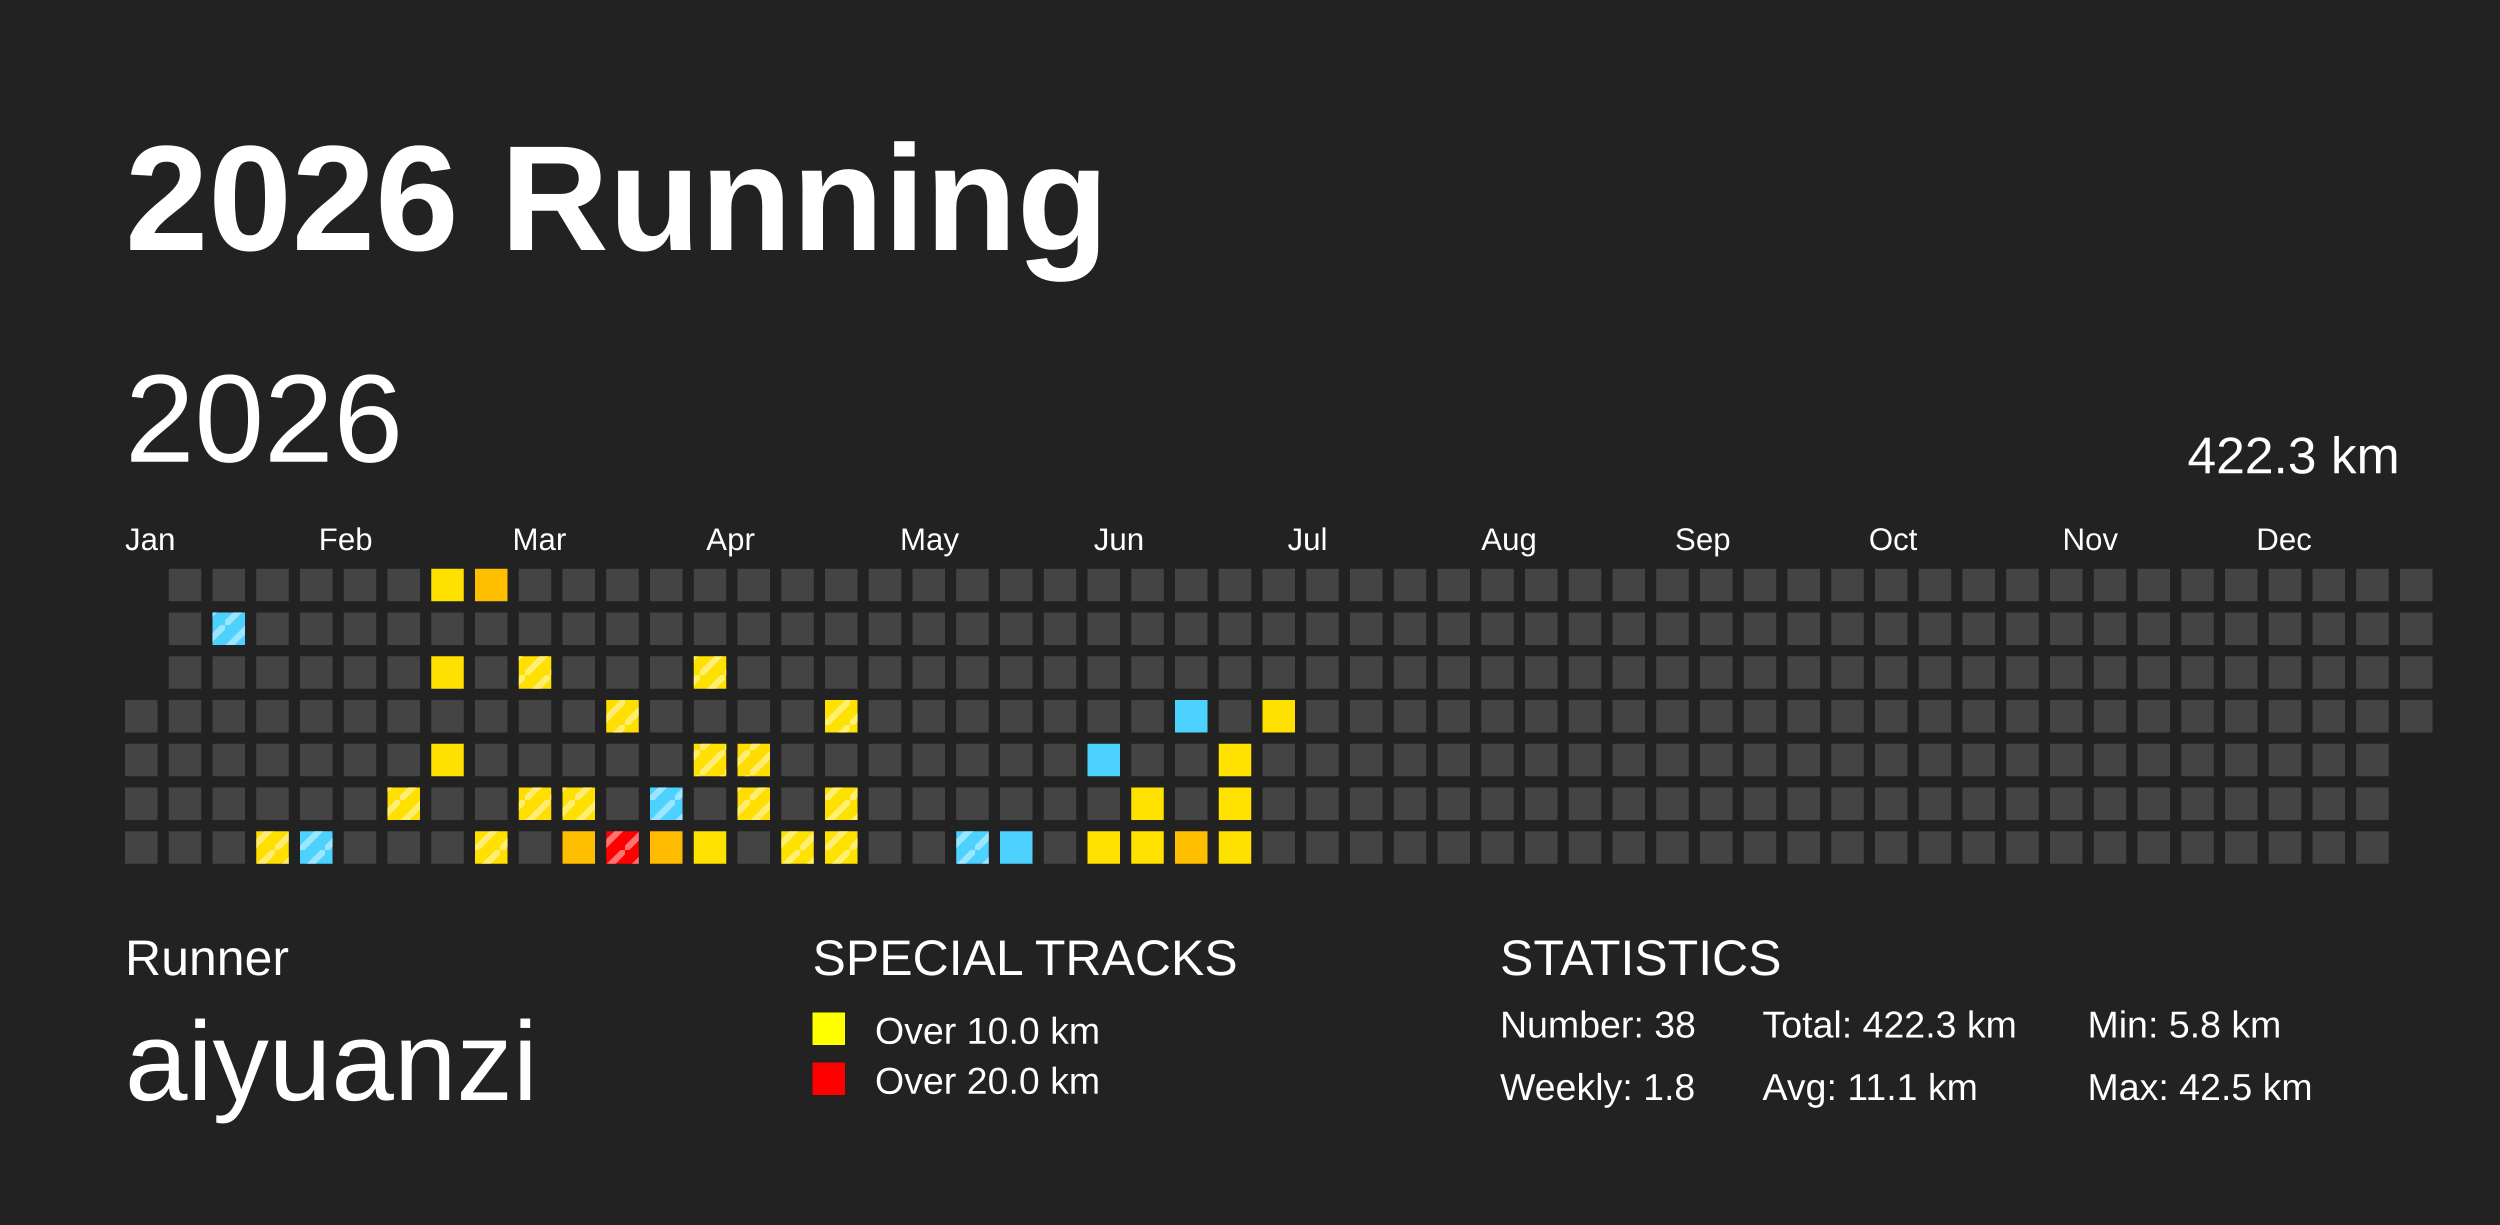
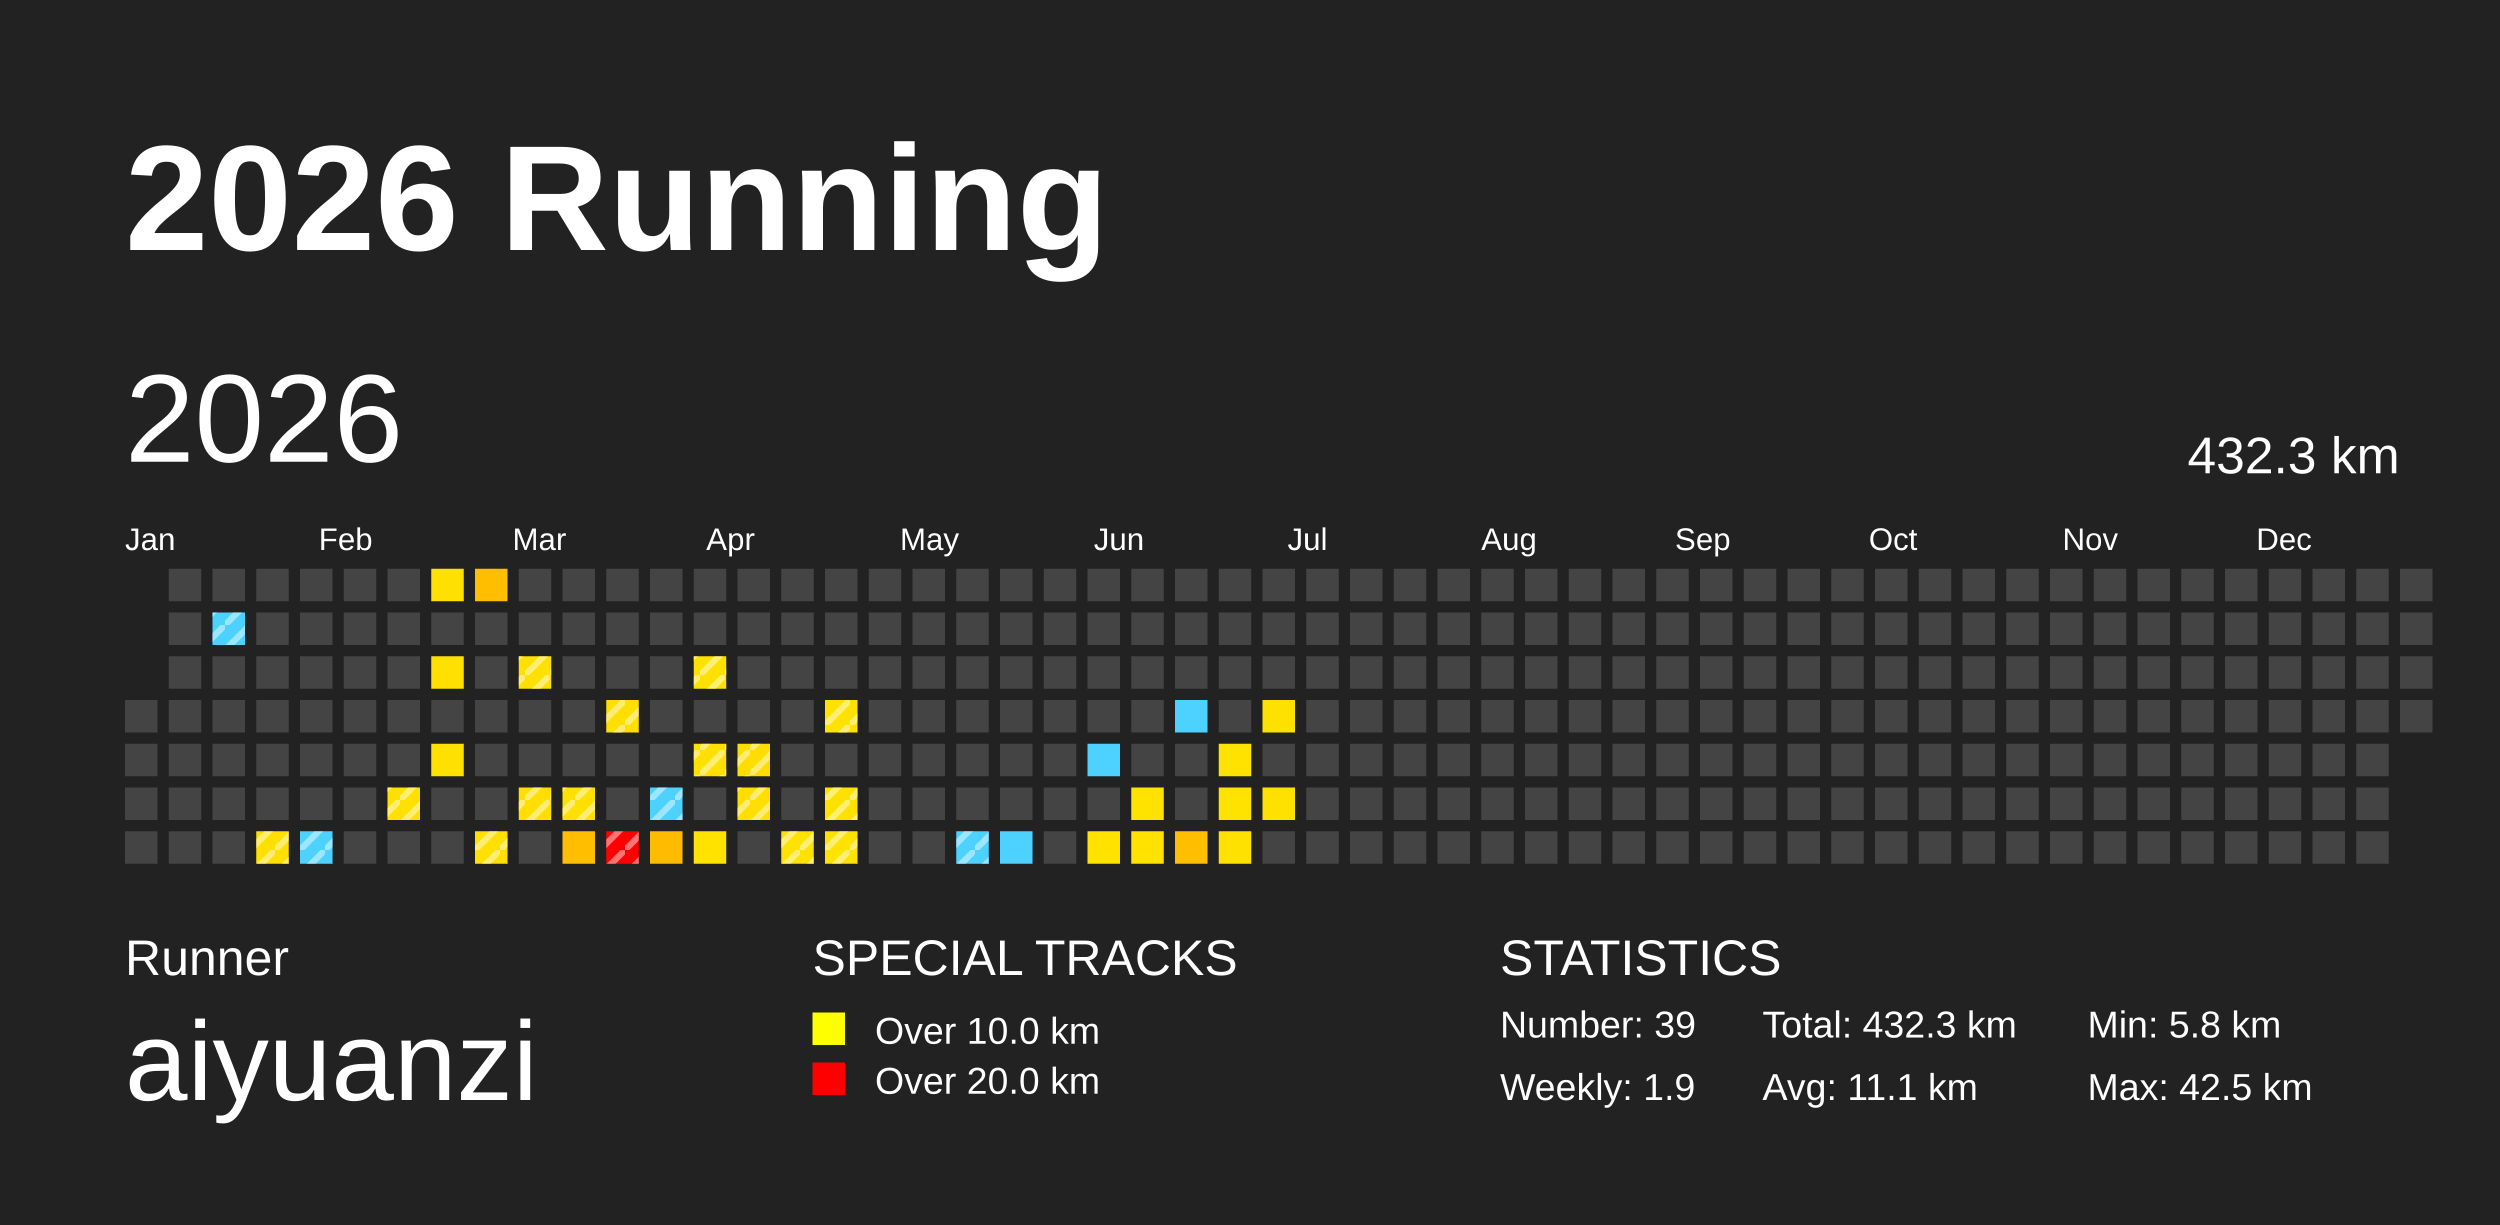
<svg xmlns="http://www.w3.org/2000/svg" baseProfile="full" height="98mm" version="1.1" viewBox="0,0,200,98" width="200mm">
  <defs>
    <pattern height="2" id="indoor-stripe" patternUnits="userSpaceOnUse" width="2">
      <line stroke="white" stroke-opacity="0.45" stroke-width="0.5" x1="0" x2="2" y1="2" y2="0" />
    </pattern>
  </defs>
  <rect fill="#222222" height="98" width="200" x="0" y="0" />
  <text fill="#FFFFFF" style="font-size:12px; font-family:Arial; font-weight:bold;" x="10" y="20">2026 Running</text>
  <text fill="#FFFFFF" style="font-size:4px; font-family:Arial" x="10" y="78">Runner</text>
  <text fill="#FFFFFF" style="font-size:9px; font-family:Arial" x="10" y="88">aiyuanzi</text>
  <text fill="#FFFFFF" style="font-size:4px; font-family:Arial" x="65" y="78">SPECIAL TRACKS</text>
  <rect fill="yellow" height="2.6" width="2.6" x="65" y="81" />
  <text fill="#FFFFFF" style="font-size:3px; font-family:Arial" x="70" y="83.5">Over 10.0 km</text>
  <rect fill="red" height="2.6" width="2.6" x="65" y="85" />
  <text fill="#FFFFFF" style="font-size:3px; font-family:Arial" x="70" y="87.5">Over 20.0 km</text>
  <text fill="#FFFFFF" style="font-size:4px; font-family:Arial" x="120" y="78">STATISTICS</text>
-   <text fill="#FFFFFF" style="font-size:3px; font-family:Arial" x="120" y="83">Number: 38</text>
-   <text fill="#FFFFFF" style="font-size:3px; font-family:Arial" x="120" y="88">Weekly: 1.8</text>
-   <text fill="#FFFFFF" style="font-size:3px; font-family:Arial" x="141" y="83">Total: 422.3 km</text>
+   <text fill="#FFFFFF" style="font-size:3px; font-family:Arial" x="120" y="83">Number: 39</text>
+   <text fill="#FFFFFF" style="font-size:3px; font-family:Arial" x="120" y="88">Weekly: 1.9</text>
+   <text fill="#FFFFFF" style="font-size:3px; font-family:Arial" x="141" y="83">Total: 432.3 km</text>
  <text fill="#FFFFFF" style="font-size:3px; font-family:Arial" x="141" y="88">Avg: 11.1 km</text>
  <text fill="#FFFFFF" style="font-size:3px; font-family:Arial" x="167" y="83">Min: 5.8 km</text>
  <text fill="#FFFFFF" style="font-size:3px; font-family:Arial" x="167" y="88">Max: 42.5 km</text>
  <text dominant-baseline="hanging" fill="#FFFFFF" style="font-size:10.0px; font-family:Arial;" x="10" y="30">2026</text>
-   <text dominant-baseline="hanging" fill="#FFFFFF" style="font-size:4.125px; font-family:Arial;" x="175" y="35">422.3 km</text>
+   <text dominant-baseline="hanging" fill="#FFFFFF" style="font-size:4.125px; font-family:Arial;" x="175" y="35">432.3 km</text>
  <text fill="#FFFFFF" style="font-size:2.5px; font-family:Arial" x="10.0" y="44">Jan</text>
  <text fill="#FFFFFF" style="font-size:2.5px; font-family:Arial" x="25.5" y="44">Feb</text>
  <text fill="#FFFFFF" style="font-size:2.5px; font-family:Arial" x="41.0" y="44">Mar</text>
  <text fill="#FFFFFF" style="font-size:2.5px; font-family:Arial" x="56.5" y="44">Apr</text>
  <text fill="#FFFFFF" style="font-size:2.5px; font-family:Arial" x="72.0" y="44">May</text>
  <text fill="#FFFFFF" style="font-size:2.5px; font-family:Arial" x="87.5" y="44">Jun</text>
  <text fill="#FFFFFF" style="font-size:2.5px; font-family:Arial" x="103.0" y="44">Jul</text>
  <text fill="#FFFFFF" style="font-size:2.5px; font-family:Arial" x="118.5" y="44">Aug</text>
  <text fill="#FFFFFF" style="font-size:2.5px; font-family:Arial" x="134.0" y="44">Sep</text>
  <text fill="#FFFFFF" style="font-size:2.5px; font-family:Arial" x="149.5" y="44">Oct</text>
  <text fill="#FFFFFF" style="font-size:2.5px; font-family:Arial" x="165.0" y="44">Nov</text>
  <text fill="#FFFFFF" style="font-size:2.5px; font-family:Arial" x="180.5" y="44">Dec</text>
  <rect fill="#444444" height="2.6" width="2.6" x="10.0" y="56.0" />
  <rect fill="#444444" height="2.6" width="2.6" x="10.0" y="59.5" />
  <rect fill="#444444" height="2.6" width="2.6" x="10.0" y="63.0" />
  <rect fill="#444444" height="2.6" width="2.6" x="10.0" y="66.5" />
  <rect fill="#444444" height="2.6" width="2.6" x="13.5" y="45.5" />
  <rect fill="#444444" height="2.6" width="2.6" x="13.5" y="49.0" />
  <rect fill="#444444" height="2.6" width="2.6" x="13.5" y="52.5" />
  <rect fill="#444444" height="2.6" width="2.6" x="13.5" y="56.0" />
  <rect fill="#444444" height="2.6" width="2.6" x="13.5" y="59.5" />
  <rect fill="#444444" height="2.6" width="2.6" x="13.5" y="63.0" />
  <rect fill="#444444" height="2.6" width="2.6" x="13.5" y="66.5" />
  <rect fill="#444444" height="2.6" width="2.6" x="17.0" y="45.5" />
  <rect fill="#4dd2ff" height="2.6" width="2.6" x="17.0" y="49.0" />
  <rect fill="url(#indoor-stripe)" height="2.6" width="2.6" x="17.0" y="49.0" />
  <rect fill="#444444" height="2.6" width="2.6" x="17.0" y="52.5" />
  <rect fill="#444444" height="2.6" width="2.6" x="17.0" y="56.0" />
  <rect fill="#444444" height="2.6" width="2.6" x="17.0" y="59.5" />
  <rect fill="#444444" height="2.6" width="2.6" x="17.0" y="63.0" />
  <rect fill="#444444" height="2.6" width="2.6" x="17.0" y="66.5" />
  <rect fill="#444444" height="2.6" width="2.6" x="20.5" y="45.5" />
  <rect fill="#444444" height="2.6" width="2.6" x="20.5" y="49.0" />
  <rect fill="#444444" height="2.6" width="2.6" x="20.5" y="52.5" />
  <rect fill="#444444" height="2.6" width="2.6" x="20.5" y="56.0" />
  <rect fill="#444444" height="2.6" width="2.6" x="20.5" y="59.5" />
  <rect fill="#444444" height="2.6" width="2.6" x="20.5" y="63.0" />
  <rect fill="#ffdf00" height="2.6" width="2.6" x="20.5" y="66.5" />
  <rect fill="url(#indoor-stripe)" height="2.6" width="2.6" x="20.5" y="66.5" />
  <rect fill="#444444" height="2.6" width="2.6" x="24.0" y="45.5" />
  <rect fill="#444444" height="2.6" width="2.6" x="24.0" y="49.0" />
  <rect fill="#444444" height="2.6" width="2.6" x="24.0" y="52.5" />
  <rect fill="#444444" height="2.6" width="2.6" x="24.0" y="56.0" />
  <rect fill="#444444" height="2.6" width="2.6" x="24.0" y="59.5" />
  <rect fill="#444444" height="2.6" width="2.6" x="24.0" y="63.0" />
  <rect fill="#4dd2ff" height="2.6" width="2.6" x="24.0" y="66.5" />
  <rect fill="url(#indoor-stripe)" height="2.6" width="2.6" x="24.0" y="66.5" />
  <rect fill="#444444" height="2.6" width="2.6" x="27.5" y="45.5" />
  <rect fill="#444444" height="2.6" width="2.6" x="27.5" y="49.0" />
  <rect fill="#444444" height="2.6" width="2.6" x="27.5" y="52.5" />
  <rect fill="#444444" height="2.6" width="2.6" x="27.5" y="56.0" />
  <rect fill="#444444" height="2.6" width="2.6" x="27.5" y="59.5" />
  <rect fill="#444444" height="2.6" width="2.6" x="27.5" y="63.0" />
  <rect fill="#444444" height="2.6" width="2.6" x="27.5" y="66.5" />
  <rect fill="#444444" height="2.6" width="2.6" x="31.0" y="45.5" />
  <rect fill="#444444" height="2.6" width="2.6" x="31.0" y="49.0" />
  <rect fill="#444444" height="2.6" width="2.6" x="31.0" y="52.5" />
  <rect fill="#444444" height="2.6" width="2.6" x="31.0" y="56.0" />
  <rect fill="#444444" height="2.6" width="2.6" x="31.0" y="59.5" />
  <rect fill="#ffe000" height="2.6" width="2.6" x="31.0" y="63.0" />
  <rect fill="url(#indoor-stripe)" height="2.6" width="2.6" x="31.0" y="63.0" />
  <rect fill="#444444" height="2.6" width="2.6" x="31.0" y="66.5" />
  <rect fill="#ffe100" height="2.6" width="2.6" x="34.5" y="45.5" />
  <rect fill="#444444" height="2.6" width="2.6" x="34.5" y="49.0" />
  <rect fill="#ffe000" height="2.6" width="2.6" x="34.5" y="52.5" />
  <rect fill="#444444" height="2.6" width="2.6" x="34.5" y="56.0" />
  <rect fill="#ffe100" height="2.6" width="2.6" x="34.5" y="59.5" />
  <rect fill="#444444" height="2.6" width="2.6" x="34.5" y="63.0" />
  <rect fill="#444444" height="2.6" width="2.6" x="34.5" y="66.5" />
  <rect fill="#ffbe00" height="2.6" width="2.6" x="38.0" y="45.5" />
  <rect fill="#444444" height="2.6" width="2.6" x="38.0" y="49.0" />
  <rect fill="#444444" height="2.6" width="2.6" x="38.0" y="52.5" />
  <rect fill="#444444" height="2.6" width="2.6" x="38.0" y="56.0" />
  <rect fill="#444444" height="2.6" width="2.6" x="38.0" y="59.5" />
  <rect fill="#444444" height="2.6" width="2.6" x="38.0" y="63.0" />
  <rect fill="#ffe000" height="2.6" width="2.6" x="38.0" y="66.5" />
  <rect fill="url(#indoor-stripe)" height="2.6" width="2.6" x="38.0" y="66.5" />
  <rect fill="#444444" height="2.6" width="2.6" x="41.5" y="45.5" />
  <rect fill="#444444" height="2.6" width="2.6" x="41.5" y="49.0" />
  <rect fill="#ffe000" height="2.6" width="2.6" x="41.5" y="52.5" />
  <rect fill="url(#indoor-stripe)" height="2.6" width="2.6" x="41.5" y="52.5" />
  <rect fill="#444444" height="2.6" width="2.6" x="41.5" y="56.0" />
  <rect fill="#444444" height="2.6" width="2.6" x="41.5" y="59.5" />
  <rect fill="#ffde00" height="2.6" width="2.6" x="41.5" y="63.0" />
  <rect fill="url(#indoor-stripe)" height="2.6" width="2.6" x="41.5" y="63.0" />
  <rect fill="#444444" height="2.6" width="2.6" x="41.5" y="66.5" />
  <rect fill="#444444" height="2.6" width="2.6" x="45.0" y="45.5" />
  <rect fill="#444444" height="2.6" width="2.6" x="45.0" y="49.0" />
  <rect fill="#444444" height="2.6" width="2.6" x="45.0" y="52.5" />
  <rect fill="#444444" height="2.6" width="2.6" x="45.0" y="56.0" />
  <rect fill="#444444" height="2.6" width="2.6" x="45.0" y="59.5" />
  <rect fill="#ffe000" height="2.6" width="2.6" x="45.0" y="63.0" />
  <rect fill="url(#indoor-stripe)" height="2.6" width="2.6" x="45.0" y="63.0" />
  <rect fill="#ffbf00" height="2.6" width="2.6" x="45.0" y="66.5" />
  <rect fill="#444444" height="2.6" width="2.6" x="48.5" y="45.5" />
  <rect fill="#444444" height="2.6" width="2.6" x="48.5" y="49.0" />
  <rect fill="#444444" height="2.6" width="2.6" x="48.5" y="52.5" />
  <rect fill="#ffdf00" height="2.6" width="2.6" x="48.5" y="56.0" />
  <rect fill="url(#indoor-stripe)" height="2.6" width="2.6" x="48.5" y="56.0" />
  <rect fill="#444444" height="2.6" width="2.6" x="48.5" y="59.5" />
  <rect fill="#444444" height="2.6" width="2.6" x="48.5" y="63.0" />
  <rect fill="red" height="2.6" width="2.6" x="48.5" y="66.5" />
  <rect fill="url(#indoor-stripe)" height="2.6" width="2.6" x="48.5" y="66.5" />
  <rect fill="#444444" height="2.6" width="2.6" x="52.0" y="45.5" />
  <rect fill="#444444" height="2.6" width="2.6" x="52.0" y="49.0" />
  <rect fill="#444444" height="2.6" width="2.6" x="52.0" y="52.5" />
  <rect fill="#444444" height="2.6" width="2.6" x="52.0" y="56.0" />
  <rect fill="#444444" height="2.6" width="2.6" x="52.0" y="59.5" />
  <rect fill="#4dd2ff" height="2.6" width="2.6" x="52.0" y="63.0" />
  <rect fill="url(#indoor-stripe)" height="2.6" width="2.6" x="52.0" y="63.0" />
  <rect fill="#ffbb00" height="2.6" width="2.6" x="52.0" y="66.5" />
  <rect fill="#444444" height="2.6" width="2.6" x="55.5" y="45.5" />
  <rect fill="#444444" height="2.6" width="2.6" x="55.5" y="49.0" />
  <rect fill="#ffe100" height="2.6" width="2.6" x="55.5" y="52.5" />
  <rect fill="url(#indoor-stripe)" height="2.6" width="2.6" x="55.5" y="52.5" />
  <rect fill="#444444" height="2.6" width="2.6" x="55.5" y="56.0" />
  <rect fill="#ffe000" height="2.6" width="2.6" x="55.5" y="59.5" />
  <rect fill="url(#indoor-stripe)" height="2.6" width="2.6" x="55.5" y="59.5" />
  <rect fill="#444444" height="2.6" width="2.6" x="55.5" y="63.0" />
  <rect fill="#ffe200" height="2.6" width="2.6" x="55.5" y="66.5" />
  <rect fill="#444444" height="2.6" width="2.6" x="59.0" y="45.5" />
  <rect fill="#444444" height="2.6" width="2.6" x="59.0" y="49.0" />
  <rect fill="#444444" height="2.6" width="2.6" x="59.0" y="52.5" />
  <rect fill="#444444" height="2.6" width="2.6" x="59.0" y="56.0" />
  <rect fill="#ffdd00" height="2.6" width="2.6" x="59.0" y="59.5" />
  <rect fill="url(#indoor-stripe)" height="2.6" width="2.6" x="59.0" y="59.5" />
  <rect fill="#ffde00" height="2.6" width="2.6" x="59.0" y="63.0" />
  <rect fill="url(#indoor-stripe)" height="2.6" width="2.6" x="59.0" y="63.0" />
  <rect fill="#444444" height="2.6" width="2.6" x="59.0" y="66.5" />
  <rect fill="#444444" height="2.6" width="2.6" x="62.5" y="45.5" />
  <rect fill="#444444" height="2.6" width="2.6" x="62.5" y="49.0" />
  <rect fill="#444444" height="2.6" width="2.6" x="62.5" y="52.5" />
  <rect fill="#444444" height="2.6" width="2.6" x="62.5" y="56.0" />
  <rect fill="#444444" height="2.6" width="2.6" x="62.5" y="59.5" />
  <rect fill="#444444" height="2.6" width="2.6" x="62.5" y="63.0" />
  <rect fill="#ffe200" height="2.6" width="2.6" x="62.5" y="66.5" />
  <rect fill="url(#indoor-stripe)" height="2.6" width="2.6" x="62.5" y="66.5" />
  <rect fill="#444444" height="2.6" width="2.6" x="66.0" y="45.5" />
  <rect fill="#444444" height="2.6" width="2.6" x="66.0" y="49.0" />
  <rect fill="#444444" height="2.6" width="2.6" x="66.0" y="52.5" />
  <rect fill="#ffe200" height="2.6" width="2.6" x="66.0" y="56.0" />
  <rect fill="url(#indoor-stripe)" height="2.6" width="2.6" x="66.0" y="56.0" />
  <rect fill="#444444" height="2.6" width="2.6" x="66.0" y="59.5" />
  <rect fill="#ffe100" height="2.6" width="2.6" x="66.0" y="63.0" />
  <rect fill="url(#indoor-stripe)" height="2.6" width="2.6" x="66.0" y="63.0" />
  <rect fill="#ffe200" height="2.6" width="2.6" x="66.0" y="66.5" />
  <rect fill="url(#indoor-stripe)" height="2.6" width="2.6" x="66.0" y="66.5" />
  <rect fill="#444444" height="2.6" width="2.6" x="69.5" y="45.5" />
  <rect fill="#444444" height="2.6" width="2.6" x="69.5" y="49.0" />
  <rect fill="#444444" height="2.6" width="2.6" x="69.5" y="52.5" />
  <rect fill="#444444" height="2.6" width="2.6" x="69.5" y="56.0" />
  <rect fill="#444444" height="2.6" width="2.6" x="69.5" y="59.5" />
  <rect fill="#444444" height="2.6" width="2.6" x="69.5" y="63.0" />
  <rect fill="#444444" height="2.6" width="2.6" x="69.5" y="66.5" />
  <rect fill="#444444" height="2.6" width="2.6" x="73.0" y="45.5" />
  <rect fill="#444444" height="2.6" width="2.6" x="73.0" y="49.0" />
  <rect fill="#444444" height="2.6" width="2.6" x="73.0" y="52.5" />
  <rect fill="#444444" height="2.6" width="2.6" x="73.0" y="56.0" />
  <rect fill="#444444" height="2.6" width="2.6" x="73.0" y="59.5" />
  <rect fill="#444444" height="2.6" width="2.6" x="73.0" y="63.0" />
  <rect fill="#444444" height="2.6" width="2.6" x="73.0" y="66.5" />
  <rect fill="#444444" height="2.6" width="2.6" x="76.5" y="45.5" />
  <rect fill="#444444" height="2.6" width="2.6" x="76.5" y="49.0" />
  <rect fill="#444444" height="2.6" width="2.6" x="76.5" y="52.5" />
  <rect fill="#444444" height="2.6" width="2.6" x="76.5" y="56.0" />
  <rect fill="#444444" height="2.6" width="2.6" x="76.5" y="59.5" />
  <rect fill="#444444" height="2.6" width="2.6" x="76.5" y="63.0" />
  <rect fill="#4dd2ff" height="2.6" width="2.6" x="76.5" y="66.5" />
  <rect fill="url(#indoor-stripe)" height="2.6" width="2.6" x="76.5" y="66.5" />
  <rect fill="#444444" height="2.6" width="2.6" x="80.0" y="45.5" />
  <rect fill="#444444" height="2.6" width="2.6" x="80.0" y="49.0" />
  <rect fill="#444444" height="2.6" width="2.6" x="80.0" y="52.5" />
  <rect fill="#444444" height="2.6" width="2.6" x="80.0" y="56.0" />
  <rect fill="#444444" height="2.6" width="2.6" x="80.0" y="59.5" />
  <rect fill="#444444" height="2.6" width="2.6" x="80.0" y="63.0" />
  <rect fill="#4dd2ff" height="2.6" width="2.6" x="80.0" y="66.5" />
  <rect fill="#444444" height="2.6" width="2.6" x="83.5" y="45.5" />
  <rect fill="#444444" height="2.6" width="2.6" x="83.5" y="49.0" />
  <rect fill="#444444" height="2.6" width="2.6" x="83.5" y="52.5" />
  <rect fill="#444444" height="2.6" width="2.6" x="83.5" y="56.0" />
  <rect fill="#444444" height="2.6" width="2.6" x="83.5" y="59.5" />
  <rect fill="#444444" height="2.6" width="2.6" x="83.5" y="63.0" />
  <rect fill="#444444" height="2.6" width="2.6" x="83.5" y="66.5" />
  <rect fill="#444444" height="2.6" width="2.6" x="87.0" y="45.5" />
  <rect fill="#444444" height="2.6" width="2.6" x="87.0" y="49.0" />
  <rect fill="#444444" height="2.6" width="2.6" x="87.0" y="52.5" />
  <rect fill="#444444" height="2.6" width="2.6" x="87.0" y="56.0" />
  <rect fill="#4dd2ff" height="2.6" width="2.6" x="87.0" y="59.5" />
  <rect fill="#444444" height="2.6" width="2.6" x="87.0" y="63.0" />
  <rect fill="#ffe200" height="2.6" width="2.6" x="87.0" y="66.5" />
  <rect fill="#444444" height="2.6" width="2.6" x="90.5" y="45.5" />
  <rect fill="#444444" height="2.6" width="2.6" x="90.5" y="49.0" />
  <rect fill="#444444" height="2.6" width="2.6" x="90.5" y="52.5" />
  <rect fill="#444444" height="2.6" width="2.6" x="90.5" y="56.0" />
  <rect fill="#444444" height="2.6" width="2.6" x="90.5" y="59.5" />
  <rect fill="#ffe200" height="2.6" width="2.6" x="90.5" y="63.0" />
  <rect fill="#ffe200" height="2.6" width="2.6" x="90.5" y="66.5" />
  <rect fill="#444444" height="2.6" width="2.6" x="94.0" y="45.5" />
  <rect fill="#444444" height="2.6" width="2.6" x="94.0" y="49.0" />
  <rect fill="#444444" height="2.6" width="2.6" x="94.0" y="52.5" />
  <rect fill="#4dd2ff" height="2.6" width="2.6" x="94.0" y="56.0" />
  <rect fill="#444444" height="2.6" width="2.6" x="94.0" y="59.5" />
  <rect fill="#444444" height="2.6" width="2.6" x="94.0" y="63.0" />
  <rect fill="#ffbf00" height="2.6" width="2.6" x="94.0" y="66.5" />
  <rect fill="#444444" height="2.6" width="2.6" x="97.5" y="45.5" />
  <rect fill="#444444" height="2.6" width="2.6" x="97.5" y="49.0" />
  <rect fill="#444444" height="2.6" width="2.6" x="97.5" y="52.5" />
  <rect fill="#444444" height="2.6" width="2.6" x="97.5" y="56.0" />
  <rect fill="#ffe200" height="2.6" width="2.6" x="97.5" y="59.5" />
  <rect fill="#ffe200" height="2.6" width="2.6" x="97.5" y="63.0" />
  <rect fill="#ffe100" height="2.6" width="2.6" x="97.5" y="66.5" />
  <rect fill="#444444" height="2.6" width="2.6" x="101.0" y="45.5" />
  <rect fill="#444444" height="2.6" width="2.6" x="101.0" y="49.0" />
  <rect fill="#444444" height="2.6" width="2.6" x="101.0" y="52.5" />
  <rect fill="#ffe100" height="2.6" width="2.6" x="101.0" y="56.0" />
  <rect fill="#444444" height="2.6" width="2.6" x="101.0" y="59.5" />
-   <rect fill="#444444" height="2.6" width="2.6" x="101.0" y="63.0" />
+   <rect fill="#ffe100" height="2.6" width="2.6" x="101.0" y="63.0" />
  <rect fill="#444444" height="2.6" width="2.6" x="101.0" y="66.5" />
  <rect fill="#444444" height="2.6" width="2.6" x="104.5" y="45.5" />
  <rect fill="#444444" height="2.6" width="2.6" x="104.5" y="49.0" />
  <rect fill="#444444" height="2.6" width="2.6" x="104.5" y="52.5" />
  <rect fill="#444444" height="2.6" width="2.6" x="104.5" y="56.0" />
  <rect fill="#444444" height="2.6" width="2.6" x="104.5" y="59.5" />
  <rect fill="#444444" height="2.6" width="2.6" x="104.5" y="63.0" />
  <rect fill="#444444" height="2.6" width="2.6" x="104.5" y="66.5" />
  <rect fill="#444444" height="2.6" width="2.6" x="108.0" y="45.5" />
  <rect fill="#444444" height="2.6" width="2.6" x="108.0" y="49.0" />
  <rect fill="#444444" height="2.6" width="2.6" x="108.0" y="52.5" />
  <rect fill="#444444" height="2.6" width="2.6" x="108.0" y="56.0" />
  <rect fill="#444444" height="2.6" width="2.6" x="108.0" y="59.5" />
  <rect fill="#444444" height="2.6" width="2.6" x="108.0" y="63.0" />
  <rect fill="#444444" height="2.6" width="2.6" x="108.0" y="66.5" />
  <rect fill="#444444" height="2.6" width="2.6" x="111.5" y="45.5" />
  <rect fill="#444444" height="2.6" width="2.6" x="111.5" y="49.0" />
  <rect fill="#444444" height="2.6" width="2.6" x="111.5" y="52.5" />
  <rect fill="#444444" height="2.6" width="2.6" x="111.5" y="56.0" />
  <rect fill="#444444" height="2.6" width="2.6" x="111.5" y="59.5" />
  <rect fill="#444444" height="2.6" width="2.6" x="111.5" y="63.0" />
  <rect fill="#444444" height="2.6" width="2.6" x="111.5" y="66.5" />
  <rect fill="#444444" height="2.6" width="2.6" x="115.0" y="45.5" />
  <rect fill="#444444" height="2.6" width="2.6" x="115.0" y="49.0" />
  <rect fill="#444444" height="2.6" width="2.6" x="115.0" y="52.5" />
  <rect fill="#444444" height="2.6" width="2.6" x="115.0" y="56.0" />
  <rect fill="#444444" height="2.6" width="2.6" x="115.0" y="59.5" />
  <rect fill="#444444" height="2.6" width="2.6" x="115.0" y="63.0" />
  <rect fill="#444444" height="2.6" width="2.6" x="115.0" y="66.5" />
  <rect fill="#444444" height="2.6" width="2.6" x="118.5" y="45.5" />
  <rect fill="#444444" height="2.6" width="2.6" x="118.5" y="49.0" />
  <rect fill="#444444" height="2.6" width="2.6" x="118.5" y="52.5" />
  <rect fill="#444444" height="2.6" width="2.6" x="118.5" y="56.0" />
  <rect fill="#444444" height="2.6" width="2.6" x="118.5" y="59.5" />
  <rect fill="#444444" height="2.6" width="2.6" x="118.5" y="63.0" />
  <rect fill="#444444" height="2.6" width="2.6" x="118.5" y="66.5" />
  <rect fill="#444444" height="2.6" width="2.6" x="122.0" y="45.5" />
  <rect fill="#444444" height="2.6" width="2.6" x="122.0" y="49.0" />
  <rect fill="#444444" height="2.6" width="2.6" x="122.0" y="52.5" />
  <rect fill="#444444" height="2.6" width="2.6" x="122.0" y="56.0" />
  <rect fill="#444444" height="2.6" width="2.6" x="122.0" y="59.5" />
  <rect fill="#444444" height="2.6" width="2.6" x="122.0" y="63.0" />
  <rect fill="#444444" height="2.6" width="2.6" x="122.0" y="66.5" />
  <rect fill="#444444" height="2.6" width="2.6" x="125.5" y="45.5" />
  <rect fill="#444444" height="2.6" width="2.6" x="125.5" y="49.0" />
  <rect fill="#444444" height="2.6" width="2.6" x="125.5" y="52.5" />
  <rect fill="#444444" height="2.6" width="2.6" x="125.5" y="56.0" />
  <rect fill="#444444" height="2.6" width="2.6" x="125.5" y="59.5" />
  <rect fill="#444444" height="2.6" width="2.6" x="125.5" y="63.0" />
  <rect fill="#444444" height="2.6" width="2.6" x="125.5" y="66.5" />
  <rect fill="#444444" height="2.6" width="2.6" x="129.0" y="45.5" />
  <rect fill="#444444" height="2.6" width="2.6" x="129.0" y="49.0" />
  <rect fill="#444444" height="2.6" width="2.6" x="129.0" y="52.5" />
  <rect fill="#444444" height="2.6" width="2.6" x="129.0" y="56.0" />
  <rect fill="#444444" height="2.6" width="2.6" x="129.0" y="59.5" />
  <rect fill="#444444" height="2.6" width="2.6" x="129.0" y="63.0" />
  <rect fill="#444444" height="2.6" width="2.6" x="129.0" y="66.5" />
  <rect fill="#444444" height="2.6" width="2.6" x="132.5" y="45.5" />
  <rect fill="#444444" height="2.6" width="2.6" x="132.5" y="49.0" />
  <rect fill="#444444" height="2.6" width="2.6" x="132.5" y="52.5" />
  <rect fill="#444444" height="2.6" width="2.6" x="132.5" y="56.0" />
  <rect fill="#444444" height="2.6" width="2.6" x="132.5" y="59.5" />
  <rect fill="#444444" height="2.6" width="2.6" x="132.5" y="63.0" />
  <rect fill="#444444" height="2.6" width="2.6" x="132.5" y="66.5" />
  <rect fill="#444444" height="2.6" width="2.6" x="136.0" y="45.5" />
  <rect fill="#444444" height="2.6" width="2.6" x="136.0" y="49.0" />
  <rect fill="#444444" height="2.6" width="2.6" x="136.0" y="52.5" />
  <rect fill="#444444" height="2.6" width="2.6" x="136.0" y="56.0" />
  <rect fill="#444444" height="2.6" width="2.6" x="136.0" y="59.5" />
  <rect fill="#444444" height="2.6" width="2.6" x="136.0" y="63.0" />
  <rect fill="#444444" height="2.6" width="2.6" x="136.0" y="66.5" />
  <rect fill="#444444" height="2.6" width="2.6" x="139.5" y="45.5" />
  <rect fill="#444444" height="2.6" width="2.6" x="139.5" y="49.0" />
  <rect fill="#444444" height="2.6" width="2.6" x="139.5" y="52.5" />
  <rect fill="#444444" height="2.6" width="2.6" x="139.5" y="56.0" />
  <rect fill="#444444" height="2.6" width="2.6" x="139.5" y="59.5" />
  <rect fill="#444444" height="2.6" width="2.6" x="139.5" y="63.0" />
  <rect fill="#444444" height="2.6" width="2.6" x="139.5" y="66.5" />
  <rect fill="#444444" height="2.6" width="2.6" x="143.0" y="45.5" />
  <rect fill="#444444" height="2.6" width="2.6" x="143.0" y="49.0" />
  <rect fill="#444444" height="2.6" width="2.6" x="143.0" y="52.5" />
  <rect fill="#444444" height="2.6" width="2.6" x="143.0" y="56.0" />
  <rect fill="#444444" height="2.6" width="2.6" x="143.0" y="59.5" />
  <rect fill="#444444" height="2.6" width="2.6" x="143.0" y="63.0" />
  <rect fill="#444444" height="2.6" width="2.6" x="143.0" y="66.5" />
  <rect fill="#444444" height="2.6" width="2.6" x="146.5" y="45.5" />
  <rect fill="#444444" height="2.6" width="2.6" x="146.5" y="49.0" />
  <rect fill="#444444" height="2.6" width="2.6" x="146.5" y="52.5" />
  <rect fill="#444444" height="2.6" width="2.6" x="146.5" y="56.0" />
  <rect fill="#444444" height="2.6" width="2.6" x="146.5" y="59.5" />
  <rect fill="#444444" height="2.6" width="2.6" x="146.5" y="63.0" />
  <rect fill="#444444" height="2.6" width="2.6" x="146.5" y="66.5" />
  <rect fill="#444444" height="2.6" width="2.6" x="150.0" y="45.5" />
  <rect fill="#444444" height="2.6" width="2.6" x="150.0" y="49.0" />
  <rect fill="#444444" height="2.6" width="2.6" x="150.0" y="52.5" />
  <rect fill="#444444" height="2.6" width="2.6" x="150.0" y="56.0" />
  <rect fill="#444444" height="2.6" width="2.6" x="150.0" y="59.5" />
  <rect fill="#444444" height="2.6" width="2.6" x="150.0" y="63.0" />
  <rect fill="#444444" height="2.6" width="2.6" x="150.0" y="66.5" />
  <rect fill="#444444" height="2.6" width="2.6" x="153.5" y="45.5" />
  <rect fill="#444444" height="2.6" width="2.6" x="153.5" y="49.0" />
  <rect fill="#444444" height="2.6" width="2.6" x="153.5" y="52.5" />
  <rect fill="#444444" height="2.6" width="2.6" x="153.5" y="56.0" />
  <rect fill="#444444" height="2.6" width="2.6" x="153.5" y="59.5" />
  <rect fill="#444444" height="2.6" width="2.6" x="153.5" y="63.0" />
  <rect fill="#444444" height="2.6" width="2.6" x="153.5" y="66.5" />
  <rect fill="#444444" height="2.6" width="2.6" x="157.0" y="45.5" />
  <rect fill="#444444" height="2.6" width="2.6" x="157.0" y="49.0" />
  <rect fill="#444444" height="2.6" width="2.6" x="157.0" y="52.5" />
  <rect fill="#444444" height="2.6" width="2.6" x="157.0" y="56.0" />
  <rect fill="#444444" height="2.6" width="2.6" x="157.0" y="59.5" />
  <rect fill="#444444" height="2.6" width="2.6" x="157.0" y="63.0" />
  <rect fill="#444444" height="2.6" width="2.6" x="157.0" y="66.5" />
  <rect fill="#444444" height="2.6" width="2.6" x="160.5" y="45.5" />
  <rect fill="#444444" height="2.6" width="2.6" x="160.5" y="49.0" />
  <rect fill="#444444" height="2.6" width="2.6" x="160.5" y="52.5" />
  <rect fill="#444444" height="2.6" width="2.6" x="160.5" y="56.0" />
  <rect fill="#444444" height="2.6" width="2.6" x="160.5" y="59.5" />
  <rect fill="#444444" height="2.6" width="2.6" x="160.5" y="63.0" />
  <rect fill="#444444" height="2.6" width="2.6" x="160.5" y="66.5" />
  <rect fill="#444444" height="2.6" width="2.6" x="164.0" y="45.5" />
  <rect fill="#444444" height="2.6" width="2.6" x="164.0" y="49.0" />
  <rect fill="#444444" height="2.6" width="2.6" x="164.0" y="52.5" />
  <rect fill="#444444" height="2.6" width="2.6" x="164.0" y="56.0" />
  <rect fill="#444444" height="2.6" width="2.6" x="164.0" y="59.5" />
  <rect fill="#444444" height="2.6" width="2.6" x="164.0" y="63.0" />
  <rect fill="#444444" height="2.6" width="2.6" x="164.0" y="66.5" />
  <rect fill="#444444" height="2.6" width="2.6" x="167.5" y="45.5" />
  <rect fill="#444444" height="2.6" width="2.6" x="167.5" y="49.0" />
  <rect fill="#444444" height="2.6" width="2.6" x="167.5" y="52.5" />
  <rect fill="#444444" height="2.6" width="2.6" x="167.5" y="56.0" />
  <rect fill="#444444" height="2.6" width="2.6" x="167.5" y="59.5" />
  <rect fill="#444444" height="2.6" width="2.6" x="167.5" y="63.0" />
  <rect fill="#444444" height="2.6" width="2.6" x="167.5" y="66.5" />
  <rect fill="#444444" height="2.6" width="2.6" x="171.0" y="45.5" />
  <rect fill="#444444" height="2.6" width="2.6" x="171.0" y="49.0" />
  <rect fill="#444444" height="2.6" width="2.6" x="171.0" y="52.5" />
  <rect fill="#444444" height="2.6" width="2.6" x="171.0" y="56.0" />
  <rect fill="#444444" height="2.6" width="2.6" x="171.0" y="59.5" />
  <rect fill="#444444" height="2.6" width="2.6" x="171.0" y="63.0" />
  <rect fill="#444444" height="2.6" width="2.6" x="171.0" y="66.5" />
  <rect fill="#444444" height="2.6" width="2.6" x="174.5" y="45.5" />
  <rect fill="#444444" height="2.6" width="2.6" x="174.5" y="49.0" />
  <rect fill="#444444" height="2.6" width="2.6" x="174.5" y="52.5" />
  <rect fill="#444444" height="2.6" width="2.6" x="174.5" y="56.0" />
  <rect fill="#444444" height="2.6" width="2.6" x="174.5" y="59.5" />
  <rect fill="#444444" height="2.6" width="2.6" x="174.5" y="63.0" />
  <rect fill="#444444" height="2.6" width="2.6" x="174.5" y="66.5" />
  <rect fill="#444444" height="2.6" width="2.6" x="178.0" y="45.5" />
  <rect fill="#444444" height="2.6" width="2.6" x="178.0" y="49.0" />
  <rect fill="#444444" height="2.6" width="2.6" x="178.0" y="52.5" />
  <rect fill="#444444" height="2.6" width="2.6" x="178.0" y="56.0" />
  <rect fill="#444444" height="2.6" width="2.6" x="178.0" y="59.5" />
  <rect fill="#444444" height="2.6" width="2.6" x="178.0" y="63.0" />
  <rect fill="#444444" height="2.6" width="2.6" x="178.0" y="66.5" />
  <rect fill="#444444" height="2.6" width="2.6" x="181.5" y="45.5" />
  <rect fill="#444444" height="2.6" width="2.6" x="181.5" y="49.0" />
  <rect fill="#444444" height="2.6" width="2.6" x="181.5" y="52.5" />
  <rect fill="#444444" height="2.6" width="2.6" x="181.5" y="56.0" />
  <rect fill="#444444" height="2.6" width="2.6" x="181.5" y="59.5" />
  <rect fill="#444444" height="2.6" width="2.6" x="181.5" y="63.0" />
  <rect fill="#444444" height="2.6" width="2.6" x="181.5" y="66.5" />
  <rect fill="#444444" height="2.6" width="2.6" x="185.0" y="45.5" />
  <rect fill="#444444" height="2.6" width="2.6" x="185.0" y="49.0" />
  <rect fill="#444444" height="2.6" width="2.6" x="185.0" y="52.5" />
  <rect fill="#444444" height="2.6" width="2.6" x="185.0" y="56.0" />
  <rect fill="#444444" height="2.6" width="2.6" x="185.0" y="59.5" />
  <rect fill="#444444" height="2.6" width="2.6" x="185.0" y="63.0" />
  <rect fill="#444444" height="2.6" width="2.6" x="185.0" y="66.5" />
  <rect fill="#444444" height="2.6" width="2.6" x="188.5" y="45.5" />
  <rect fill="#444444" height="2.6" width="2.6" x="188.5" y="49.0" />
  <rect fill="#444444" height="2.6" width="2.6" x="188.5" y="52.5" />
  <rect fill="#444444" height="2.6" width="2.6" x="188.5" y="56.0" />
  <rect fill="#444444" height="2.6" width="2.6" x="188.5" y="59.5" />
  <rect fill="#444444" height="2.6" width="2.6" x="188.5" y="63.0" />
  <rect fill="#444444" height="2.6" width="2.6" x="188.5" y="66.5" />
  <rect fill="#444444" height="2.6" width="2.6" x="192.0" y="45.5" />
  <rect fill="#444444" height="2.6" width="2.6" x="192.0" y="49.0" />
  <rect fill="#444444" height="2.6" width="2.6" x="192.0" y="52.5" />
  <rect fill="#444444" height="2.6" width="2.6" x="192.0" y="56.0" />
</svg>
